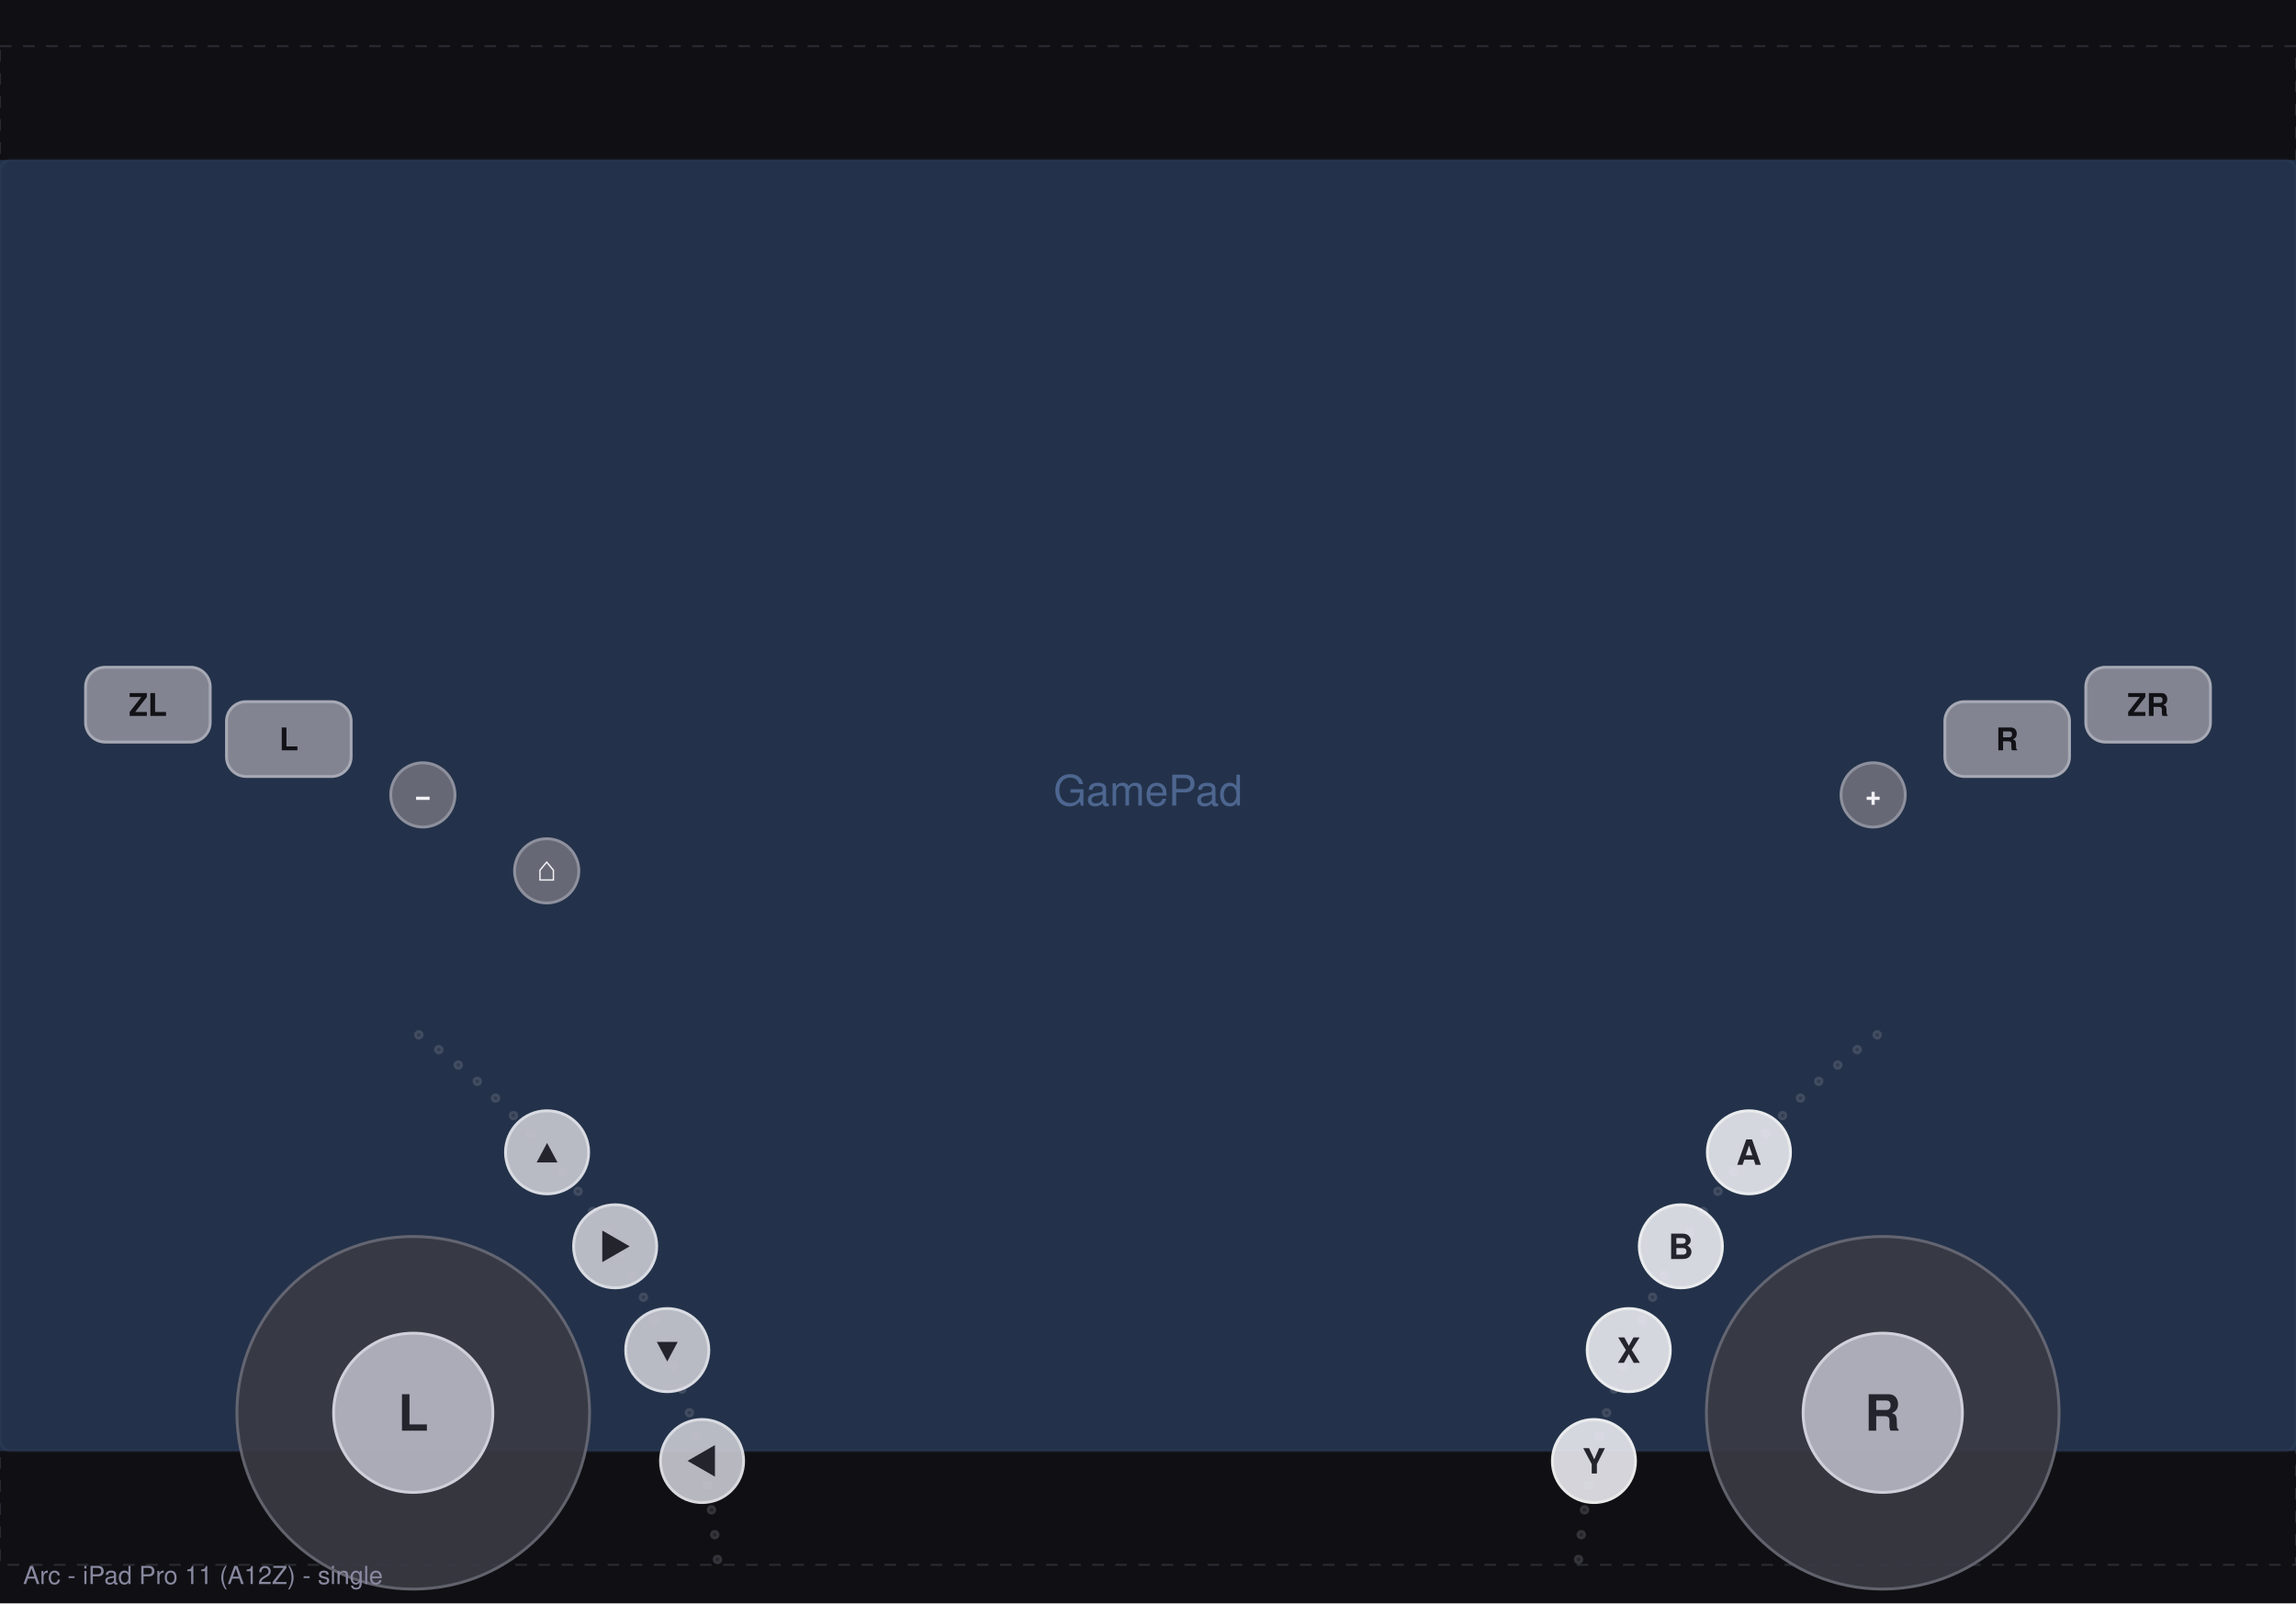
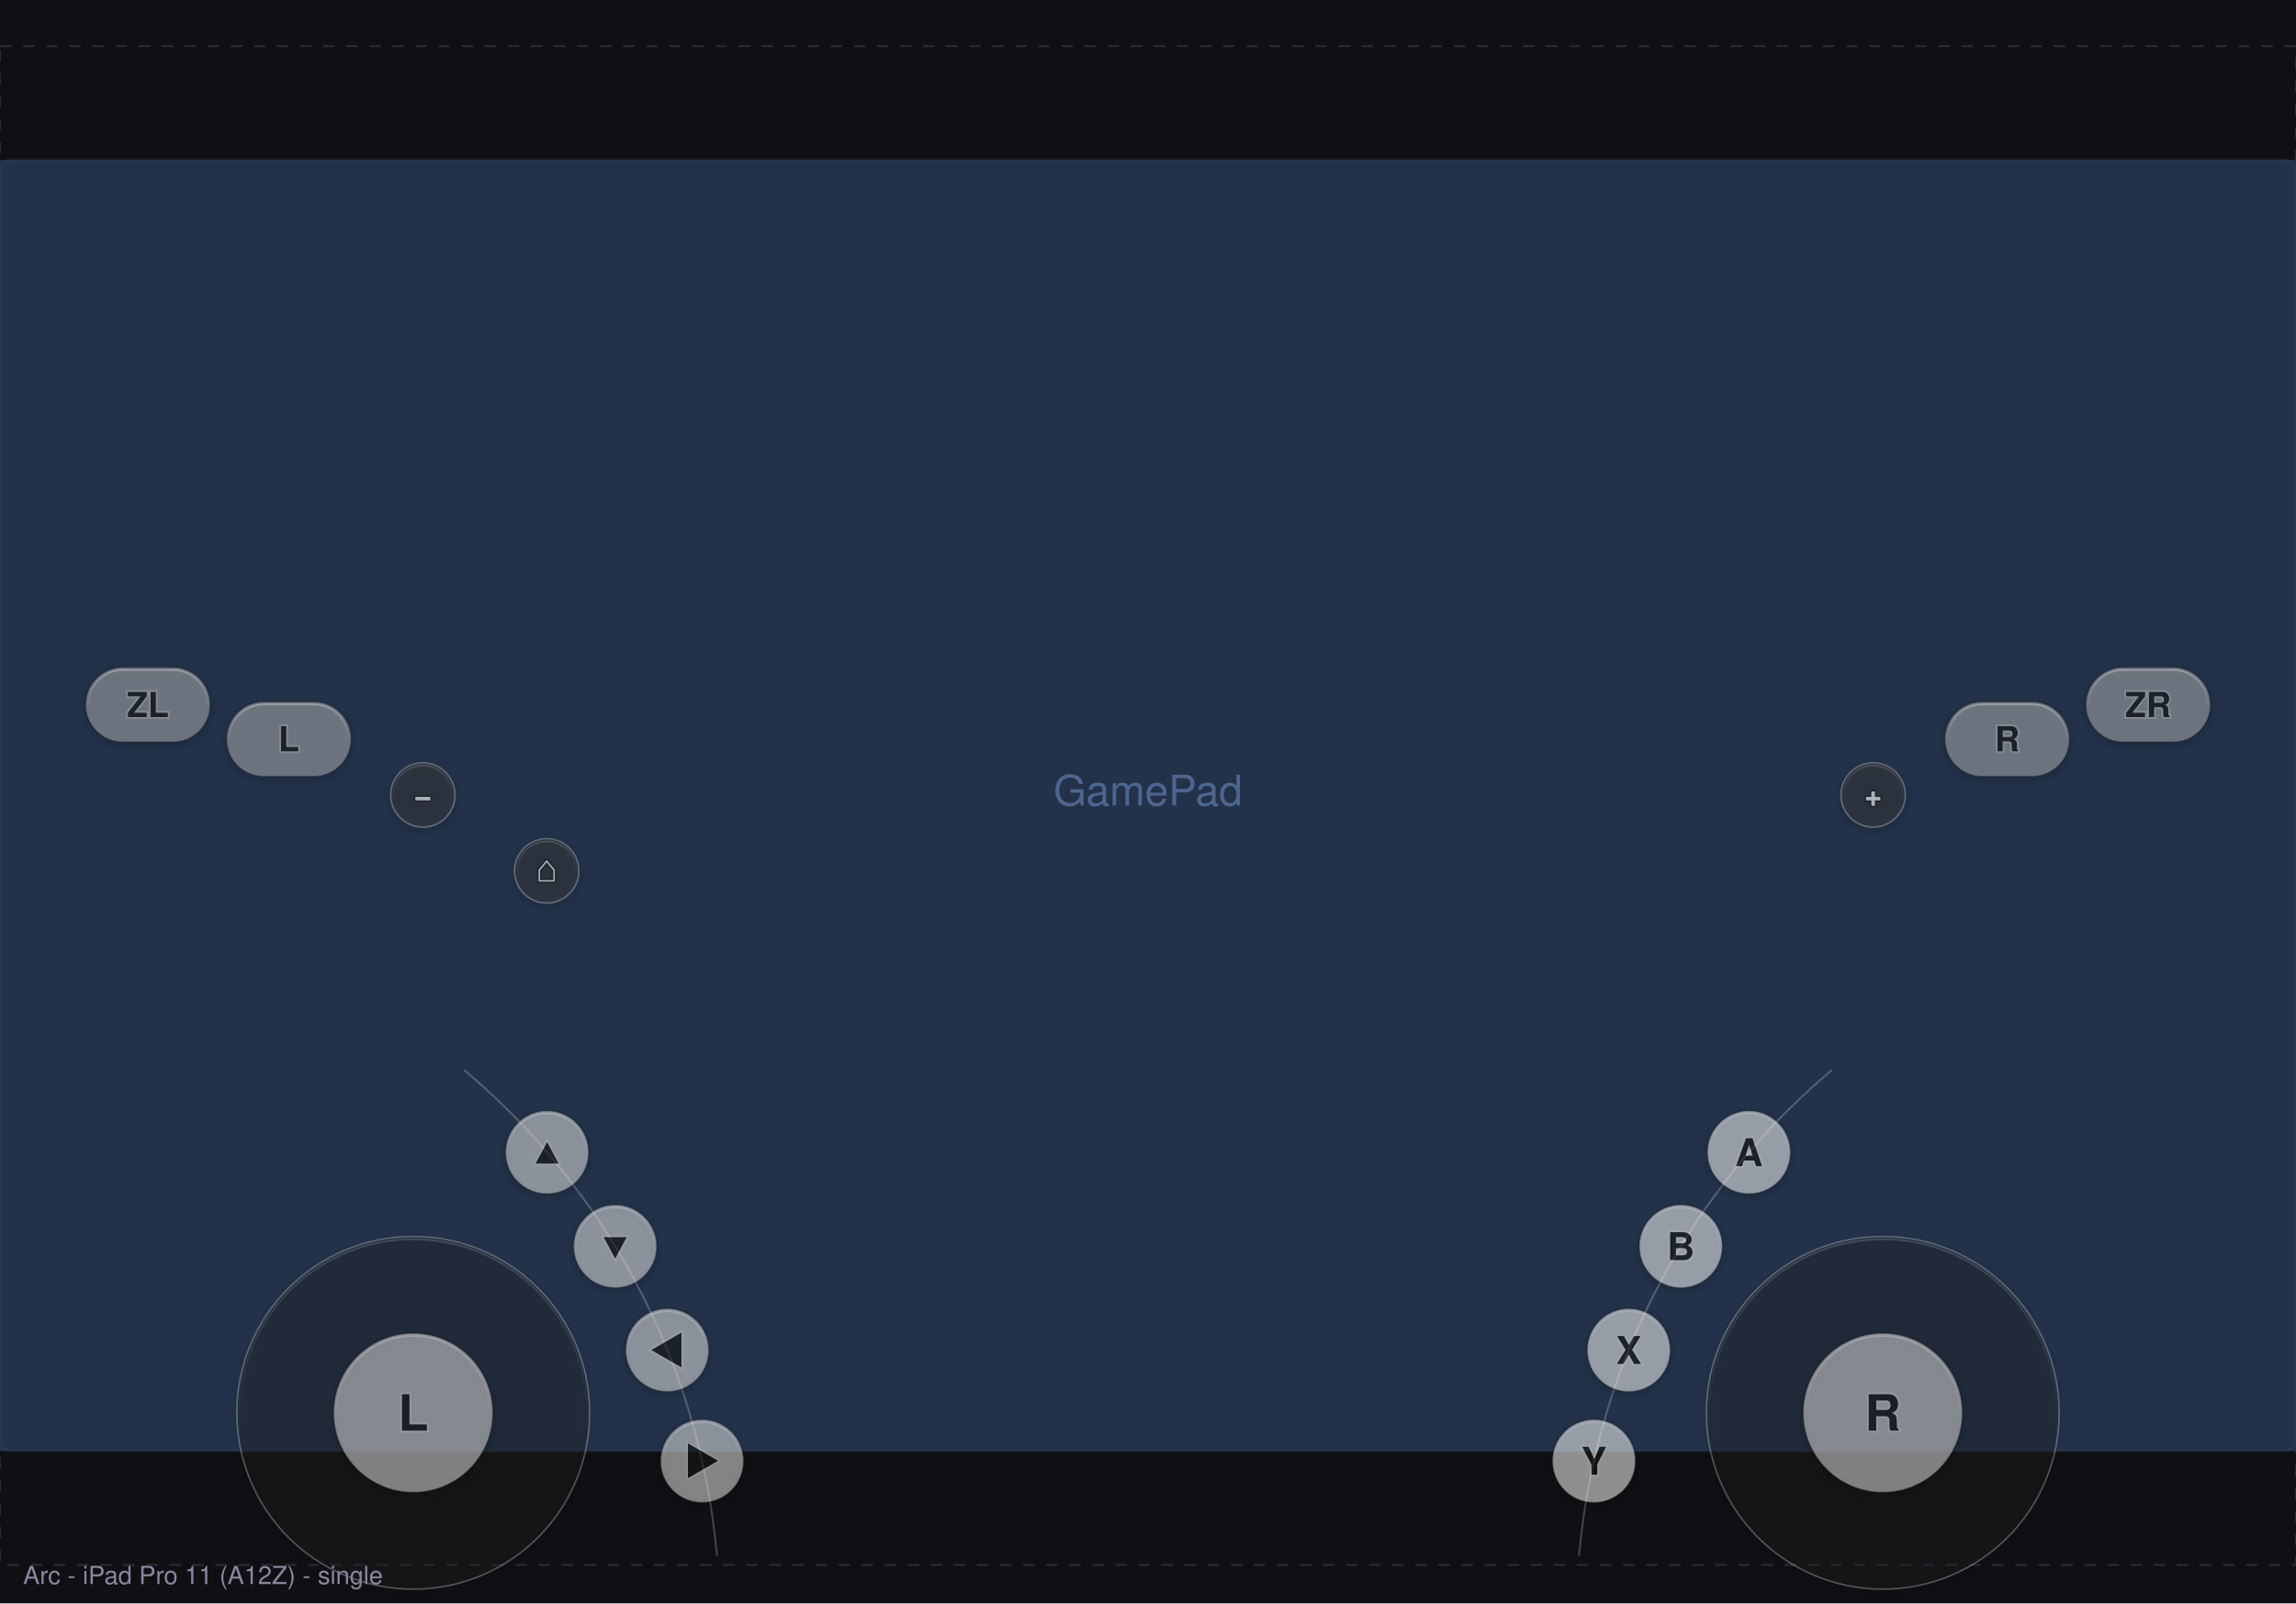
<svg xmlns="http://www.w3.org/2000/svg" width="1194" height="834" viewBox="0 0 1194.0 834.0" font-family="-apple-system, Helvetica, sans-serif">
  <rect width="100%" height="100%" fill="#101014" />
  <rect x="0.0" y="24.0" width="1194.0" height="790.0" fill="none" stroke="#2a2a33" stroke-dasharray="6 6" />
  <rect x="0.0" y="83.2" width="1194.0" height="671.6" fill="#23324a" />
  <text x="597.0" y="419.0" fill="#4d6690" font-size="22" text-anchor="middle">GamePad</text>
+   <defs>
+     <filter id="rs" x="-30%" y="-30%" width="160%" height="170%">
+       <feDropShadow dx="0" dy="1.5" stdDeviation="2.5" flood-color="#000" flood-opacity="0.4" />
+     </filter>
+     <filter id="rsl" x="-30%" y="-30%" width="160%" height="170%">
+       <feDropShadow dx="0" dy="0.5" stdDeviation="1" flood-color="#000" flood-opacity="0.3" />
+     </filter>
+   </defs>
  <rect x="0.0" y="83.2" width="1194.0" height="671.6" rx="6.0" fill="none" stroke="#4d6690" stroke-width="1.5" opacity="0.12" />
-   <circle cx="976.2" cy="538.3" r="1.7" fill="#55555f" stroke="#8a8a96" stroke-width="1.5" opacity="0.3" />
-   <circle cx="965.8" cy="546.0" r="1.7" fill="#55555f" stroke="#8a8a96" stroke-width="1.5" opacity="0.3" />
-   <circle cx="955.7" cy="554.0" r="1.7" fill="#55555f" stroke="#8a8a96" stroke-width="1.5" opacity="0.3" />
-   <circle cx="945.8" cy="562.5" r="1.7" fill="#55555f" stroke="#8a8a96" stroke-width="1.5" opacity="0.3" />
-   <circle cx="936.3" cy="571.2" r="1.7" fill="#55555f" stroke="#8a8a96" stroke-width="1.5" opacity="0.3" />
-   <circle cx="927.0" cy="580.3" r="1.7" fill="#55555f" stroke="#8a8a96" stroke-width="1.5" opacity="0.3" />
-   <circle cx="918.1" cy="589.7" r="1.7" fill="#55555f" stroke="#8a8a96" stroke-width="1.5" opacity="0.3" />
-   <circle cx="909.5" cy="599.4" r="1.7" fill="#55555f" stroke="#8a8a96" stroke-width="1.5" opacity="0.3" />
-   <circle cx="901.3" cy="609.4" r="1.7" fill="#55555f" stroke="#8a8a96" stroke-width="1.5" opacity="0.3" />
-   <circle cx="893.4" cy="619.7" r="1.7" fill="#55555f" stroke="#8a8a96" stroke-width="1.5" opacity="0.3" />
-   <circle cx="885.8" cy="630.2" r="1.7" fill="#55555f" stroke="#8a8a96" stroke-width="1.5" opacity="0.3" />
-   <circle cx="878.6" cy="641.0" r="1.7" fill="#55555f" stroke="#8a8a96" stroke-width="1.5" opacity="0.3" />
-   <circle cx="871.8" cy="652.0" r="1.7" fill="#55555f" stroke="#8a8a96" stroke-width="1.5" opacity="0.3" />
-   <circle cx="865.4" cy="663.3" r="1.7" fill="#55555f" stroke="#8a8a96" stroke-width="1.5" opacity="0.3" />
-   <circle cx="859.4" cy="674.8" r="1.7" fill="#55555f" stroke="#8a8a96" stroke-width="1.5" opacity="0.3" />
-   <circle cx="853.8" cy="686.5" r="1.7" fill="#55555f" stroke="#8a8a96" stroke-width="1.5" opacity="0.3" />
-   <circle cx="848.6" cy="698.3" r="1.7" fill="#55555f" stroke="#8a8a96" stroke-width="1.5" opacity="0.3" />
-   <circle cx="843.8" cy="710.4" r="1.7" fill="#55555f" stroke="#8a8a96" stroke-width="1.5" opacity="0.3" />
-   <circle cx="839.4" cy="722.6" r="1.7" fill="#55555f" stroke="#8a8a96" stroke-width="1.5" opacity="0.3" />
-   <circle cx="835.5" cy="734.9" r="1.7" fill="#55555f" stroke="#8a8a96" stroke-width="1.5" opacity="0.3" />
-   <circle cx="832.0" cy="747.4" r="1.7" fill="#55555f" stroke="#8a8a96" stroke-width="1.5" opacity="0.3" />
-   <circle cx="828.9" cy="760.0" r="1.7" fill="#55555f" stroke="#8a8a96" stroke-width="1.5" opacity="0.3" />
-   <circle cx="826.2" cy="772.7" r="1.7" fill="#55555f" stroke="#8a8a96" stroke-width="1.5" opacity="0.3" />
-   <circle cx="824.0" cy="785.4" r="1.7" fill="#55555f" stroke="#8a8a96" stroke-width="1.5" opacity="0.3" />
-   <circle cx="822.3" cy="798.3" r="1.7" fill="#55555f" stroke="#8a8a96" stroke-width="1.5" opacity="0.3" />
-   <circle cx="820.9" cy="811.2" r="1.7" fill="#55555f" stroke="#8a8a96" stroke-width="1.5" opacity="0.3" />
-   <circle cx="217.8" cy="538.3" r="1.7" fill="#55555f" stroke="#8a8a96" stroke-width="1.5" opacity="0.3" />
-   <circle cx="228.2" cy="546.0" r="1.7" fill="#55555f" stroke="#8a8a96" stroke-width="1.5" opacity="0.3" />
-   <circle cx="238.3" cy="554.0" r="1.7" fill="#55555f" stroke="#8a8a96" stroke-width="1.5" opacity="0.3" />
-   <circle cx="248.2" cy="562.5" r="1.7" fill="#55555f" stroke="#8a8a96" stroke-width="1.5" opacity="0.3" />
-   <circle cx="257.7" cy="571.2" r="1.7" fill="#55555f" stroke="#8a8a96" stroke-width="1.5" opacity="0.3" />
-   <circle cx="267.0" cy="580.3" r="1.7" fill="#55555f" stroke="#8a8a96" stroke-width="1.5" opacity="0.3" />
-   <circle cx="275.9" cy="589.7" r="1.7" fill="#55555f" stroke="#8a8a96" stroke-width="1.5" opacity="0.3" />
-   <circle cx="284.5" cy="599.4" r="1.7" fill="#55555f" stroke="#8a8a96" stroke-width="1.5" opacity="0.3" />
-   <circle cx="292.7" cy="609.4" r="1.7" fill="#55555f" stroke="#8a8a96" stroke-width="1.5" opacity="0.3" />
-   <circle cx="300.6" cy="619.7" r="1.7" fill="#55555f" stroke="#8a8a96" stroke-width="1.5" opacity="0.3" />
-   <circle cx="308.2" cy="630.2" r="1.7" fill="#55555f" stroke="#8a8a96" stroke-width="1.5" opacity="0.3" />
-   <circle cx="315.4" cy="641.0" r="1.7" fill="#55555f" stroke="#8a8a96" stroke-width="1.5" opacity="0.3" />
-   <circle cx="322.2" cy="652.0" r="1.7" fill="#55555f" stroke="#8a8a96" stroke-width="1.5" opacity="0.3" />
-   <circle cx="328.6" cy="663.3" r="1.7" fill="#55555f" stroke="#8a8a96" stroke-width="1.5" opacity="0.3" />
-   <circle cx="334.6" cy="674.8" r="1.7" fill="#55555f" stroke="#8a8a96" stroke-width="1.5" opacity="0.3" />
-   <circle cx="340.2" cy="686.5" r="1.7" fill="#55555f" stroke="#8a8a96" stroke-width="1.5" opacity="0.3" />
-   <circle cx="345.4" cy="698.3" r="1.7" fill="#55555f" stroke="#8a8a96" stroke-width="1.5" opacity="0.3" />
-   <circle cx="350.2" cy="710.4" r="1.7" fill="#55555f" stroke="#8a8a96" stroke-width="1.5" opacity="0.3" />
-   <circle cx="354.6" cy="722.6" r="1.7" fill="#55555f" stroke="#8a8a96" stroke-width="1.5" opacity="0.3" />
-   <circle cx="358.5" cy="734.9" r="1.7" fill="#55555f" stroke="#8a8a96" stroke-width="1.5" opacity="0.3" />
-   <circle cx="362.0" cy="747.4" r="1.7" fill="#55555f" stroke="#8a8a96" stroke-width="1.5" opacity="0.3" />
-   <circle cx="365.1" cy="760.0" r="1.7" fill="#55555f" stroke="#8a8a96" stroke-width="1.5" opacity="0.3" />
-   <circle cx="367.8" cy="772.7" r="1.7" fill="#55555f" stroke="#8a8a96" stroke-width="1.5" opacity="0.3" />
-   <circle cx="370.0" cy="785.4" r="1.7" fill="#55555f" stroke="#8a8a96" stroke-width="1.5" opacity="0.3" />
-   <circle cx="371.7" cy="798.3" r="1.7" fill="#55555f" stroke="#8a8a96" stroke-width="1.5" opacity="0.3" />
-   <circle cx="373.1" cy="811.2" r="1.7" fill="#55555f" stroke="#8a8a96" stroke-width="1.5" opacity="0.3" />
-   <circle cx="909.5" cy="599.4" r="21.6" fill="#e9e9ef" stroke="#ffffff" stroke-width="1.5" opacity="0.9" />
-   <text x="909.5" y="605.9" fill="#24242c" font-size="18.1" font-weight="600" text-anchor="middle" opacity="1.0">A</text>
-   <circle cx="874.1" cy="648.3" r="21.6" fill="#e9e9ef" stroke="#ffffff" stroke-width="1.5" opacity="0.9" />
-   <text x="874.1" y="654.9" fill="#24242c" font-size="18.1" font-weight="600" text-anchor="middle" opacity="1.0">B</text>
-   <circle cx="847.0" cy="702.3" r="21.6" fill="#e9e9ef" stroke="#ffffff" stroke-width="1.5" opacity="0.9" />
-   <text x="847.0" y="708.9" fill="#24242c" font-size="18.1" font-weight="600" text-anchor="middle" opacity="1.0">X</text>
-   <circle cx="828.9" cy="760.0" r="21.6" fill="#e9e9ef" stroke="#ffffff" stroke-width="1.5" opacity="0.9" />
-   <text x="828.9" y="766.5" fill="#24242c" font-size="18.1" font-weight="600" text-anchor="middle" opacity="1.0">Y</text>
-   <circle cx="979.1" cy="734.9" r="91.7" fill="#3a3a44" stroke="#6a6a76" stroke-width="1.5" opacity="0.9" />
-   <circle cx="979.1" cy="734.9" r="41.4" fill="#b8b8c4" stroke="#e0e0ea" stroke-width="1.5" opacity="0.9" />
-   <text x="979.1" y="744.2" fill="#24242c" font-size="26.0" font-weight="600" text-anchor="middle" opacity="1.0">R</text>
-   <rect x="1084.7" y="347.1" width="64.8" height="38.9" rx="10.2" fill="#8d8d99" stroke="#b5b5c0" stroke-width="1.5" opacity="0.9" />
-   <text x="1117.1" y="372.4" fill="#111116" font-size="16.3" font-weight="600" text-anchor="middle" opacity="1.0">ZR</text>
-   <rect x="1011.4" y="365.0" width="64.8" height="38.9" rx="10.2" fill="#8d8d99" stroke="#b5b5c0" stroke-width="1.5" opacity="0.9" />
-   <text x="1043.8" y="390.3" fill="#111116" font-size="16.3" font-weight="600" text-anchor="middle" opacity="1.0">R</text>
-   <circle cx="974.1" cy="413.5" r="16.7" fill="#6e6e7a" stroke="#9a9aa6" stroke-width="1.5" opacity="0.9" />
-   <text x="974.1" y="418.5" fill="#f2f2f6" font-size="14.0" font-weight="600" text-anchor="middle" opacity="1.0">+</text>
-   <circle cx="284.5" cy="599.4" r="21.6" fill="#c9c9d2" stroke="#ededf3" stroke-width="1.5" opacity="0.9" />
-   <text x="284.5" y="605.9" fill="#24242c" font-size="18.1" font-weight="600" text-anchor="middle" opacity="1.0">▲</text>
-   <circle cx="319.9" cy="648.3" r="21.6" fill="#c9c9d2" stroke="#ededf3" stroke-width="1.5" opacity="0.9" />
-   <text x="319.9" y="654.9" fill="#24242c" font-size="18.1" font-weight="600" text-anchor="middle" opacity="1.0">▶</text>
-   <circle cx="347.0" cy="702.3" r="21.6" fill="#c9c9d2" stroke="#ededf3" stroke-width="1.5" opacity="0.9" />
-   <text x="347.0" y="708.9" fill="#24242c" font-size="18.1" font-weight="600" text-anchor="middle" opacity="1.0">▼</text>
-   <circle cx="365.1" cy="760.0" r="21.6" fill="#c9c9d2" stroke="#ededf3" stroke-width="1.5" opacity="0.9" />
-   <text x="365.1" y="766.5" fill="#24242c" font-size="18.1" font-weight="600" text-anchor="middle" opacity="1.0">◀</text>
-   <circle cx="214.9" cy="734.9" r="91.7" fill="#3a3a44" stroke="#6a6a76" stroke-width="1.5" opacity="0.9" />
-   <circle cx="214.9" cy="734.9" r="41.4" fill="#b8b8c4" stroke="#e0e0ea" stroke-width="1.5" opacity="0.9" />
-   <text x="214.9" y="744.2" fill="#24242c" font-size="26.0" font-weight="600" text-anchor="middle" opacity="1.0">L</text>
-   <rect x="44.5" y="347.1" width="64.8" height="38.9" rx="10.2" fill="#8d8d99" stroke="#b5b5c0" stroke-width="1.5" opacity="0.9" />
-   <text x="76.9" y="372.4" fill="#111116" font-size="16.3" font-weight="600" text-anchor="middle" opacity="1.0">ZL</text>
-   <rect x="117.8" y="365.0" width="64.8" height="38.9" rx="10.2" fill="#8d8d99" stroke="#b5b5c0" stroke-width="1.5" opacity="0.9" />
-   <text x="150.2" y="390.3" fill="#111116" font-size="16.3" font-weight="600" text-anchor="middle" opacity="1.0">L</text>
-   <circle cx="219.9" cy="413.5" r="16.7" fill="#6e6e7a" stroke="#9a9aa6" stroke-width="1.5" opacity="0.9" />
-   <text x="219.9" y="418.5" fill="#f2f2f6" font-size="14.0" font-weight="600" text-anchor="middle" opacity="1.0">−</text>
-   <circle cx="284.3" cy="453.0" r="16.7" fill="#6e6e7a" stroke="#9a9aa6" stroke-width="1.5" opacity="0.9" />
-   <text x="284.3" y="458.1" fill="#f2f2f6" font-size="14.0" font-weight="600" text-anchor="middle" opacity="1.0">⌂</text>
+   <polyline points="952.4,556.8 944.2,563.9 936.3,571.2 928.5,578.8 921.0,586.5 913.8,594.5 906.7,602.7 899.9,611.1 893.4,619.7 887.0,628.4 881.0,637.4 875.2,646.5 869.7,655.8 864.4,665.2 859.4,674.8 854.7,684.5 850.3,694.3 846.1,704.3 842.3,714.4 838.7,724.6 835.5,734.9 832.5,745.3 829.9,755.8 827.5,766.3 825.4,776.9 823.7,787.6 822.3,798.3 821.1,809.0" fill="none" stroke="rgb(255,255,255)" stroke-opacity="0.22" stroke-width="1.0" stroke-linecap="round" stroke-linejoin="round" />
+   <polyline points="241.6,556.8 249.8,563.9 257.7,571.2 265.5,578.8 273.0,586.5 280.2,594.5 287.3,602.7 294.1,611.1 300.6,619.7 307.0,628.4 313.0,637.4 318.8,646.5 324.3,655.8 329.6,665.2 334.6,674.8 339.3,684.5 343.7,694.3 347.9,704.3 351.7,714.4 355.3,724.6 358.5,734.9 361.5,745.3 364.1,755.8 366.5,766.3 368.6,776.9 370.3,787.6 371.7,798.3 372.9,809.0" fill="none" stroke="rgb(255,255,255)" stroke-opacity="0.22" stroke-width="1.0" stroke-linecap="round" stroke-linejoin="round" />
+   <g opacity="0.62">
+     <circle cx="909.5" cy="599.4" r="21.6" fill="rgb(240,240,240)" fill-opacity="0.90" stroke="rgb(0,0,0)" stroke-opacity="0.30" stroke-width="0.8" filter="url(#rs)" />
+     <linearGradient id="g9095_5994_43" x1="0" y1="0" x2="0" y2="1">
+       <stop offset="0" stop-color="rgb(255,255,255)" stop-opacity="0.65" />
+       <stop offset="0.55" stop-color="rgb(255,255,255)" stop-opacity="0" />
+     </linearGradient>
+     <circle cx="909.5" cy="599.4" r="20.2" fill="none" stroke="url(#g9095_5994_43)" stroke-width="1" />
+     <text x="909.5" y="606.6" fill="rgb(23,23,23)" font-size="19.9" font-weight="600" text-anchor="middle" stroke="#ffffff" stroke-opacity="0.35" stroke-width="2" paint-order="stroke">A</text>
+   </g>
+   <g opacity="0.62">
+     <circle cx="874.1" cy="648.3" r="21.6" fill="rgb(240,240,240)" fill-opacity="0.90" stroke="rgb(0,0,0)" stroke-opacity="0.30" stroke-width="0.8" filter="url(#rs)" />
+     <linearGradient id="g8740_6483_43" x1="0" y1="0" x2="0" y2="1">
+       <stop offset="0" stop-color="rgb(255,255,255)" stop-opacity="0.65" />
+       <stop offset="0.55" stop-color="rgb(255,255,255)" stop-opacity="0" />
+     </linearGradient>
+     <circle cx="874.1" cy="648.3" r="20.2" fill="none" stroke="url(#g8740_6483_43)" stroke-width="1" />
+     <text x="874.1" y="655.5" fill="rgb(23,23,23)" font-size="19.9" font-weight="600" text-anchor="middle" stroke="#ffffff" stroke-opacity="0.35" stroke-width="2" paint-order="stroke">B</text>
+   </g>
+   <g opacity="0.62">
+     <circle cx="847.0" cy="702.3" r="21.6" fill="rgb(240,240,240)" fill-opacity="0.90" stroke="rgb(0,0,0)" stroke-opacity="0.30" stroke-width="0.8" filter="url(#rs)" />
+     <linearGradient id="g8469_7023_43" x1="0" y1="0" x2="0" y2="1">
+       <stop offset="0" stop-color="rgb(255,255,255)" stop-opacity="0.65" />
+       <stop offset="0.55" stop-color="rgb(255,255,255)" stop-opacity="0" />
+     </linearGradient>
+     <circle cx="847.0" cy="702.3" r="20.2" fill="none" stroke="url(#g8469_7023_43)" stroke-width="1" />
+     <text x="847.0" y="709.5" fill="rgb(23,23,23)" font-size="19.9" font-weight="600" text-anchor="middle" stroke="#ffffff" stroke-opacity="0.35" stroke-width="2" paint-order="stroke">X</text>
+   </g>
+   <g opacity="0.62">
+     <circle cx="828.9" cy="760.0" r="21.6" fill="rgb(240,240,240)" fill-opacity="0.90" stroke="rgb(0,0,0)" stroke-opacity="0.30" stroke-width="0.8" filter="url(#rs)" />
+     <linearGradient id="g8288_7599_43" x1="0" y1="0" x2="0" y2="1">
+       <stop offset="0" stop-color="rgb(255,255,255)" stop-opacity="0.65" />
+       <stop offset="0.55" stop-color="rgb(255,255,255)" stop-opacity="0" />
+     </linearGradient>
+     <circle cx="828.9" cy="760.0" r="20.2" fill="none" stroke="url(#g8288_7599_43)" stroke-width="1" />
+     <text x="828.9" y="767.1" fill="rgb(23,23,23)" font-size="19.9" font-weight="600" text-anchor="middle" stroke="#ffffff" stroke-opacity="0.35" stroke-width="2" paint-order="stroke">Y</text>
+   </g>
+   <g opacity="0.62">
+     <circle cx="979.1" cy="734.9" r="91.7" fill="rgb(26,26,26)" fill-opacity="0.50" stroke="rgb(255,255,255)" stroke-opacity="0.42" stroke-width="0.8" filter="url(#rs)" />
+     <linearGradient id="g9790_7348_183" x1="0" y1="0" x2="0" y2="1">
+       <stop offset="0" stop-color="rgb(255,255,255)" stop-opacity="0.22" />
+       <stop offset="0.55" stop-color="rgb(255,255,255)" stop-opacity="0" />
+     </linearGradient>
+     <circle cx="979.1" cy="734.9" r="90.3" fill="none" stroke="url(#g9790_7348_183)" stroke-width="1" />
+   </g>
+   <g opacity="0.62">
+     <circle cx="979.1" cy="734.9" r="41.4" fill="rgb(204,204,204)" fill-opacity="0.94" stroke="rgb(0,0,0)" stroke-opacity="0.30" stroke-width="0.8" filter="url(#rs)" />
+     <linearGradient id="g9790_7348_82" x1="0" y1="0" x2="0" y2="1">
+       <stop offset="0" stop-color="rgb(255,255,255)" stop-opacity="0.65" />
+       <stop offset="0.55" stop-color="rgb(255,255,255)" stop-opacity="0" />
+     </linearGradient>
+     <circle cx="979.1" cy="734.9" r="40.0" fill="none" stroke="url(#g9790_7348_82)" stroke-width="1" />
+     <text x="979.1" y="744.2" fill="rgb(23,23,23)" font-size="26.0" font-weight="600" text-anchor="middle" stroke="#ffffff" stroke-opacity="0.35" stroke-width="2" paint-order="stroke">R</text>
+   </g>
+   <g opacity="0.62">
+     <rect x="1084.7" y="347.1" width="64.8" height="38.9" rx="19.4" fill="rgb(168,168,168)" fill-opacity="0.88" stroke="rgb(0,0,0)" stroke-opacity="0.30" stroke-width="0.8" filter="url(#rs)" />
+     <linearGradient id="g11171_3665_64" x1="0" y1="0" x2="0" y2="1">
+       <stop offset="0" stop-color="rgb(255,255,255)" stop-opacity="0.65" />
+       <stop offset="0.55" stop-color="rgb(255,255,255)" stop-opacity="0" />
+     </linearGradient>
+     <rect x="1086.1" y="348.5" width="62.0" height="36.1" rx="18.0" fill="none" stroke="url(#g11171_3665_64)" stroke-width="1" />
+     <text x="1117.1" y="373.0" fill="rgb(23,23,23)" font-size="17.9" font-weight="600" text-anchor="middle" stroke="#ffffff" stroke-opacity="0.35" stroke-width="2" paint-order="stroke">ZR</text>
+   </g>
+   <g opacity="0.62">
+     <rect x="1011.4" y="365.0" width="64.8" height="38.9" rx="19.4" fill="rgb(168,168,168)" fill-opacity="0.88" stroke="rgb(0,0,0)" stroke-opacity="0.30" stroke-width="0.8" filter="url(#rs)" />
+     <linearGradient id="g10437_3843_64" x1="0" y1="0" x2="0" y2="1">
+       <stop offset="0" stop-color="rgb(255,255,255)" stop-opacity="0.65" />
+       <stop offset="0.55" stop-color="rgb(255,255,255)" stop-opacity="0" />
+     </linearGradient>
+     <rect x="1012.8" y="366.4" width="62.0" height="36.1" rx="18.0" fill="none" stroke="url(#g10437_3843_64)" stroke-width="1" />
+     <text x="1043.8" y="390.8" fill="rgb(23,23,23)" font-size="17.9" font-weight="600" text-anchor="middle" stroke="#ffffff" stroke-opacity="0.35" stroke-width="2" paint-order="stroke">R</text>
+   </g>
+   <g opacity="0.62">
+     <circle cx="974.1" cy="413.5" r="16.7" fill="rgb(51,51,51)" fill-opacity="0.88" stroke="rgb(255,255,255)" stroke-opacity="0.42" stroke-width="0.8" filter="url(#rs)" />
+     <linearGradient id="g9740_4134_33" x1="0" y1="0" x2="0" y2="1">
+       <stop offset="0" stop-color="rgb(255,255,255)" stop-opacity="0.22" />
+       <stop offset="0.55" stop-color="rgb(255,255,255)" stop-opacity="0" />
+     </linearGradient>
+     <circle cx="974.1" cy="413.5" r="15.3" fill="none" stroke="url(#g9740_4134_33)" stroke-width="1" />
+     <text x="974.1" y="419.0" fill="rgb(255,255,255)" font-size="15.4" font-weight="600" text-anchor="middle" stroke="#000000" stroke-opacity="0.35" stroke-width="2" paint-order="stroke">+</text>
+   </g>
+   <g opacity="0.62">
+     <circle cx="284.5" cy="599.4" r="21.6" fill="rgb(217,217,217)" fill-opacity="0.90" stroke="rgb(0,0,0)" stroke-opacity="0.30" stroke-width="0.8" filter="url(#rs)" />
+     <linearGradient id="g2844_5994_43" x1="0" y1="0" x2="0" y2="1">
+       <stop offset="0" stop-color="rgb(255,255,255)" stop-opacity="0.65" />
+       <stop offset="0.55" stop-color="rgb(255,255,255)" stop-opacity="0" />
+     </linearGradient>
+     <circle cx="284.5" cy="599.4" r="20.2" fill="none" stroke="url(#g2844_5994_43)" stroke-width="1" />
+     <text x="284.5" y="606.6" fill="rgb(23,23,23)" font-size="19.9" font-weight="600" text-anchor="middle" stroke="#ffffff" stroke-opacity="0.35" stroke-width="2" paint-order="stroke">▲</text>
+   </g>
+   <g opacity="0.62">
+     <circle cx="319.9" cy="648.3" r="21.6" fill="rgb(217,217,217)" fill-opacity="0.90" stroke="rgb(0,0,0)" stroke-opacity="0.30" stroke-width="0.8" filter="url(#rs)" />
+     <linearGradient id="g3199_6483_43" x1="0" y1="0" x2="0" y2="1">
+       <stop offset="0" stop-color="rgb(255,255,255)" stop-opacity="0.65" />
+       <stop offset="0.55" stop-color="rgb(255,255,255)" stop-opacity="0" />
+     </linearGradient>
+     <circle cx="319.9" cy="648.3" r="20.2" fill="none" stroke="url(#g3199_6483_43)" stroke-width="1" />
+     <text x="319.9" y="655.5" fill="rgb(23,23,23)" font-size="19.9" font-weight="600" text-anchor="middle" stroke="#ffffff" stroke-opacity="0.35" stroke-width="2" paint-order="stroke">▼</text>
+   </g>
+   <g opacity="0.62">
+     <circle cx="347.0" cy="702.3" r="21.6" fill="rgb(217,217,217)" fill-opacity="0.90" stroke="rgb(0,0,0)" stroke-opacity="0.30" stroke-width="0.8" filter="url(#rs)" />
+     <linearGradient id="g3470_7023_43" x1="0" y1="0" x2="0" y2="1">
+       <stop offset="0" stop-color="rgb(255,255,255)" stop-opacity="0.65" />
+       <stop offset="0.55" stop-color="rgb(255,255,255)" stop-opacity="0" />
+     </linearGradient>
+     <circle cx="347.0" cy="702.3" r="20.2" fill="none" stroke="url(#g3470_7023_43)" stroke-width="1" />
+     <text x="347.0" y="709.5" fill="rgb(23,23,23)" font-size="19.9" font-weight="600" text-anchor="middle" stroke="#ffffff" stroke-opacity="0.35" stroke-width="2" paint-order="stroke">◀</text>
+   </g>
+   <g opacity="0.62">
+     <circle cx="365.1" cy="760.0" r="21.6" fill="rgb(217,217,217)" fill-opacity="0.90" stroke="rgb(0,0,0)" stroke-opacity="0.30" stroke-width="0.8" filter="url(#rs)" />
+     <linearGradient id="g3651_7599_43" x1="0" y1="0" x2="0" y2="1">
+       <stop offset="0" stop-color="rgb(255,255,255)" stop-opacity="0.65" />
+       <stop offset="0.55" stop-color="rgb(255,255,255)" stop-opacity="0" />
+     </linearGradient>
+     <circle cx="365.1" cy="760.0" r="20.2" fill="none" stroke="url(#g3651_7599_43)" stroke-width="1" />
+     <text x="365.1" y="767.1" fill="rgb(23,23,23)" font-size="19.9" font-weight="600" text-anchor="middle" stroke="#ffffff" stroke-opacity="0.35" stroke-width="2" paint-order="stroke">▶</text>
+   </g>
+   <g opacity="0.62">
+     <circle cx="214.9" cy="734.9" r="91.7" fill="rgb(26,26,26)" fill-opacity="0.50" stroke="rgb(255,255,255)" stroke-opacity="0.42" stroke-width="0.8" filter="url(#rs)" />
+     <linearGradient id="g2149_7348_183" x1="0" y1="0" x2="0" y2="1">
+       <stop offset="0" stop-color="rgb(255,255,255)" stop-opacity="0.22" />
+       <stop offset="0.55" stop-color="rgb(255,255,255)" stop-opacity="0" />
+     </linearGradient>
+     <circle cx="214.9" cy="734.9" r="90.3" fill="none" stroke="url(#g2149_7348_183)" stroke-width="1" />
+   </g>
+   <g opacity="0.62">
+     <circle cx="214.9" cy="734.9" r="41.4" fill="rgb(204,204,204)" fill-opacity="0.94" stroke="rgb(0,0,0)" stroke-opacity="0.30" stroke-width="0.8" filter="url(#rs)" />
+     <linearGradient id="g2149_7348_82" x1="0" y1="0" x2="0" y2="1">
+       <stop offset="0" stop-color="rgb(255,255,255)" stop-opacity="0.65" />
+       <stop offset="0.55" stop-color="rgb(255,255,255)" stop-opacity="0" />
+     </linearGradient>
+     <circle cx="214.9" cy="734.9" r="40.0" fill="none" stroke="url(#g2149_7348_82)" stroke-width="1" />
+     <text x="214.9" y="744.2" fill="rgb(23,23,23)" font-size="26.0" font-weight="600" text-anchor="middle" stroke="#ffffff" stroke-opacity="0.35" stroke-width="2" paint-order="stroke">L</text>
+   </g>
+   <g opacity="0.62">
+     <rect x="44.5" y="347.1" width="64.8" height="38.9" rx="19.4" fill="rgb(168,168,168)" fill-opacity="0.88" stroke="rgb(0,0,0)" stroke-opacity="0.30" stroke-width="0.8" filter="url(#rs)" />
+     <linearGradient id="g768_3665_64" x1="0" y1="0" x2="0" y2="1">
+       <stop offset="0" stop-color="rgb(255,255,255)" stop-opacity="0.65" />
+       <stop offset="0.55" stop-color="rgb(255,255,255)" stop-opacity="0" />
+     </linearGradient>
+     <rect x="45.9" y="348.5" width="62.0" height="36.1" rx="18.0" fill="none" stroke="url(#g768_3665_64)" stroke-width="1" />
+     <text x="76.9" y="373.0" fill="rgb(23,23,23)" font-size="17.9" font-weight="600" text-anchor="middle" stroke="#ffffff" stroke-opacity="0.35" stroke-width="2" paint-order="stroke">ZL</text>
+   </g>
+   <g opacity="0.62">
+     <rect x="117.8" y="365.0" width="64.8" height="38.9" rx="19.4" fill="rgb(168,168,168)" fill-opacity="0.88" stroke="rgb(0,0,0)" stroke-opacity="0.30" stroke-width="0.8" filter="url(#rs)" />
+     <linearGradient id="g1502_3843_64" x1="0" y1="0" x2="0" y2="1">
+       <stop offset="0" stop-color="rgb(255,255,255)" stop-opacity="0.65" />
+       <stop offset="0.55" stop-color="rgb(255,255,255)" stop-opacity="0" />
+     </linearGradient>
+     <rect x="119.2" y="366.4" width="62.0" height="36.1" rx="18.0" fill="none" stroke="url(#g1502_3843_64)" stroke-width="1" />
+     <text x="150.2" y="390.8" fill="rgb(23,23,23)" font-size="17.9" font-weight="600" text-anchor="middle" stroke="#ffffff" stroke-opacity="0.35" stroke-width="2" paint-order="stroke">L</text>
+   </g>
+   <g opacity="0.62">
+     <circle cx="219.9" cy="413.5" r="16.7" fill="rgb(51,51,51)" fill-opacity="0.88" stroke="rgb(255,255,255)" stroke-opacity="0.42" stroke-width="0.8" filter="url(#rs)" />
+     <linearGradient id="g2199_4134_33" x1="0" y1="0" x2="0" y2="1">
+       <stop offset="0" stop-color="rgb(255,255,255)" stop-opacity="0.22" />
+       <stop offset="0.55" stop-color="rgb(255,255,255)" stop-opacity="0" />
+     </linearGradient>
+     <circle cx="219.9" cy="413.5" r="15.3" fill="none" stroke="url(#g2199_4134_33)" stroke-width="1" />
+     <text x="219.9" y="419.0" fill="rgb(255,255,255)" font-size="15.4" font-weight="600" text-anchor="middle" stroke="#000000" stroke-opacity="0.35" stroke-width="2" paint-order="stroke">−</text>
+   </g>
+   <g opacity="0.62">
+     <circle cx="284.3" cy="453.0" r="16.7" fill="rgb(51,51,51)" fill-opacity="0.88" stroke="rgb(255,255,255)" stroke-opacity="0.42" stroke-width="0.8" filter="url(#rs)" />
+     <linearGradient id="g2842_4530_33" x1="0" y1="0" x2="0" y2="1">
+       <stop offset="0" stop-color="rgb(255,255,255)" stop-opacity="0.22" />
+       <stop offset="0.55" stop-color="rgb(255,255,255)" stop-opacity="0" />
+     </linearGradient>
+     <circle cx="284.3" cy="453.0" r="15.3" fill="none" stroke="url(#g2842_4530_33)" stroke-width="1" />
+     <text x="284.3" y="458.6" fill="rgb(255,255,255)" font-size="15.4" font-weight="600" text-anchor="middle" stroke="#000000" stroke-opacity="0.35" stroke-width="2" paint-order="stroke">⌂</text>
+   </g>
  <text x="12" y="824.0" fill="#8888a0" font-size="13">Arc - iPad Pro 11 (A12Z) - single</text>
</svg>
